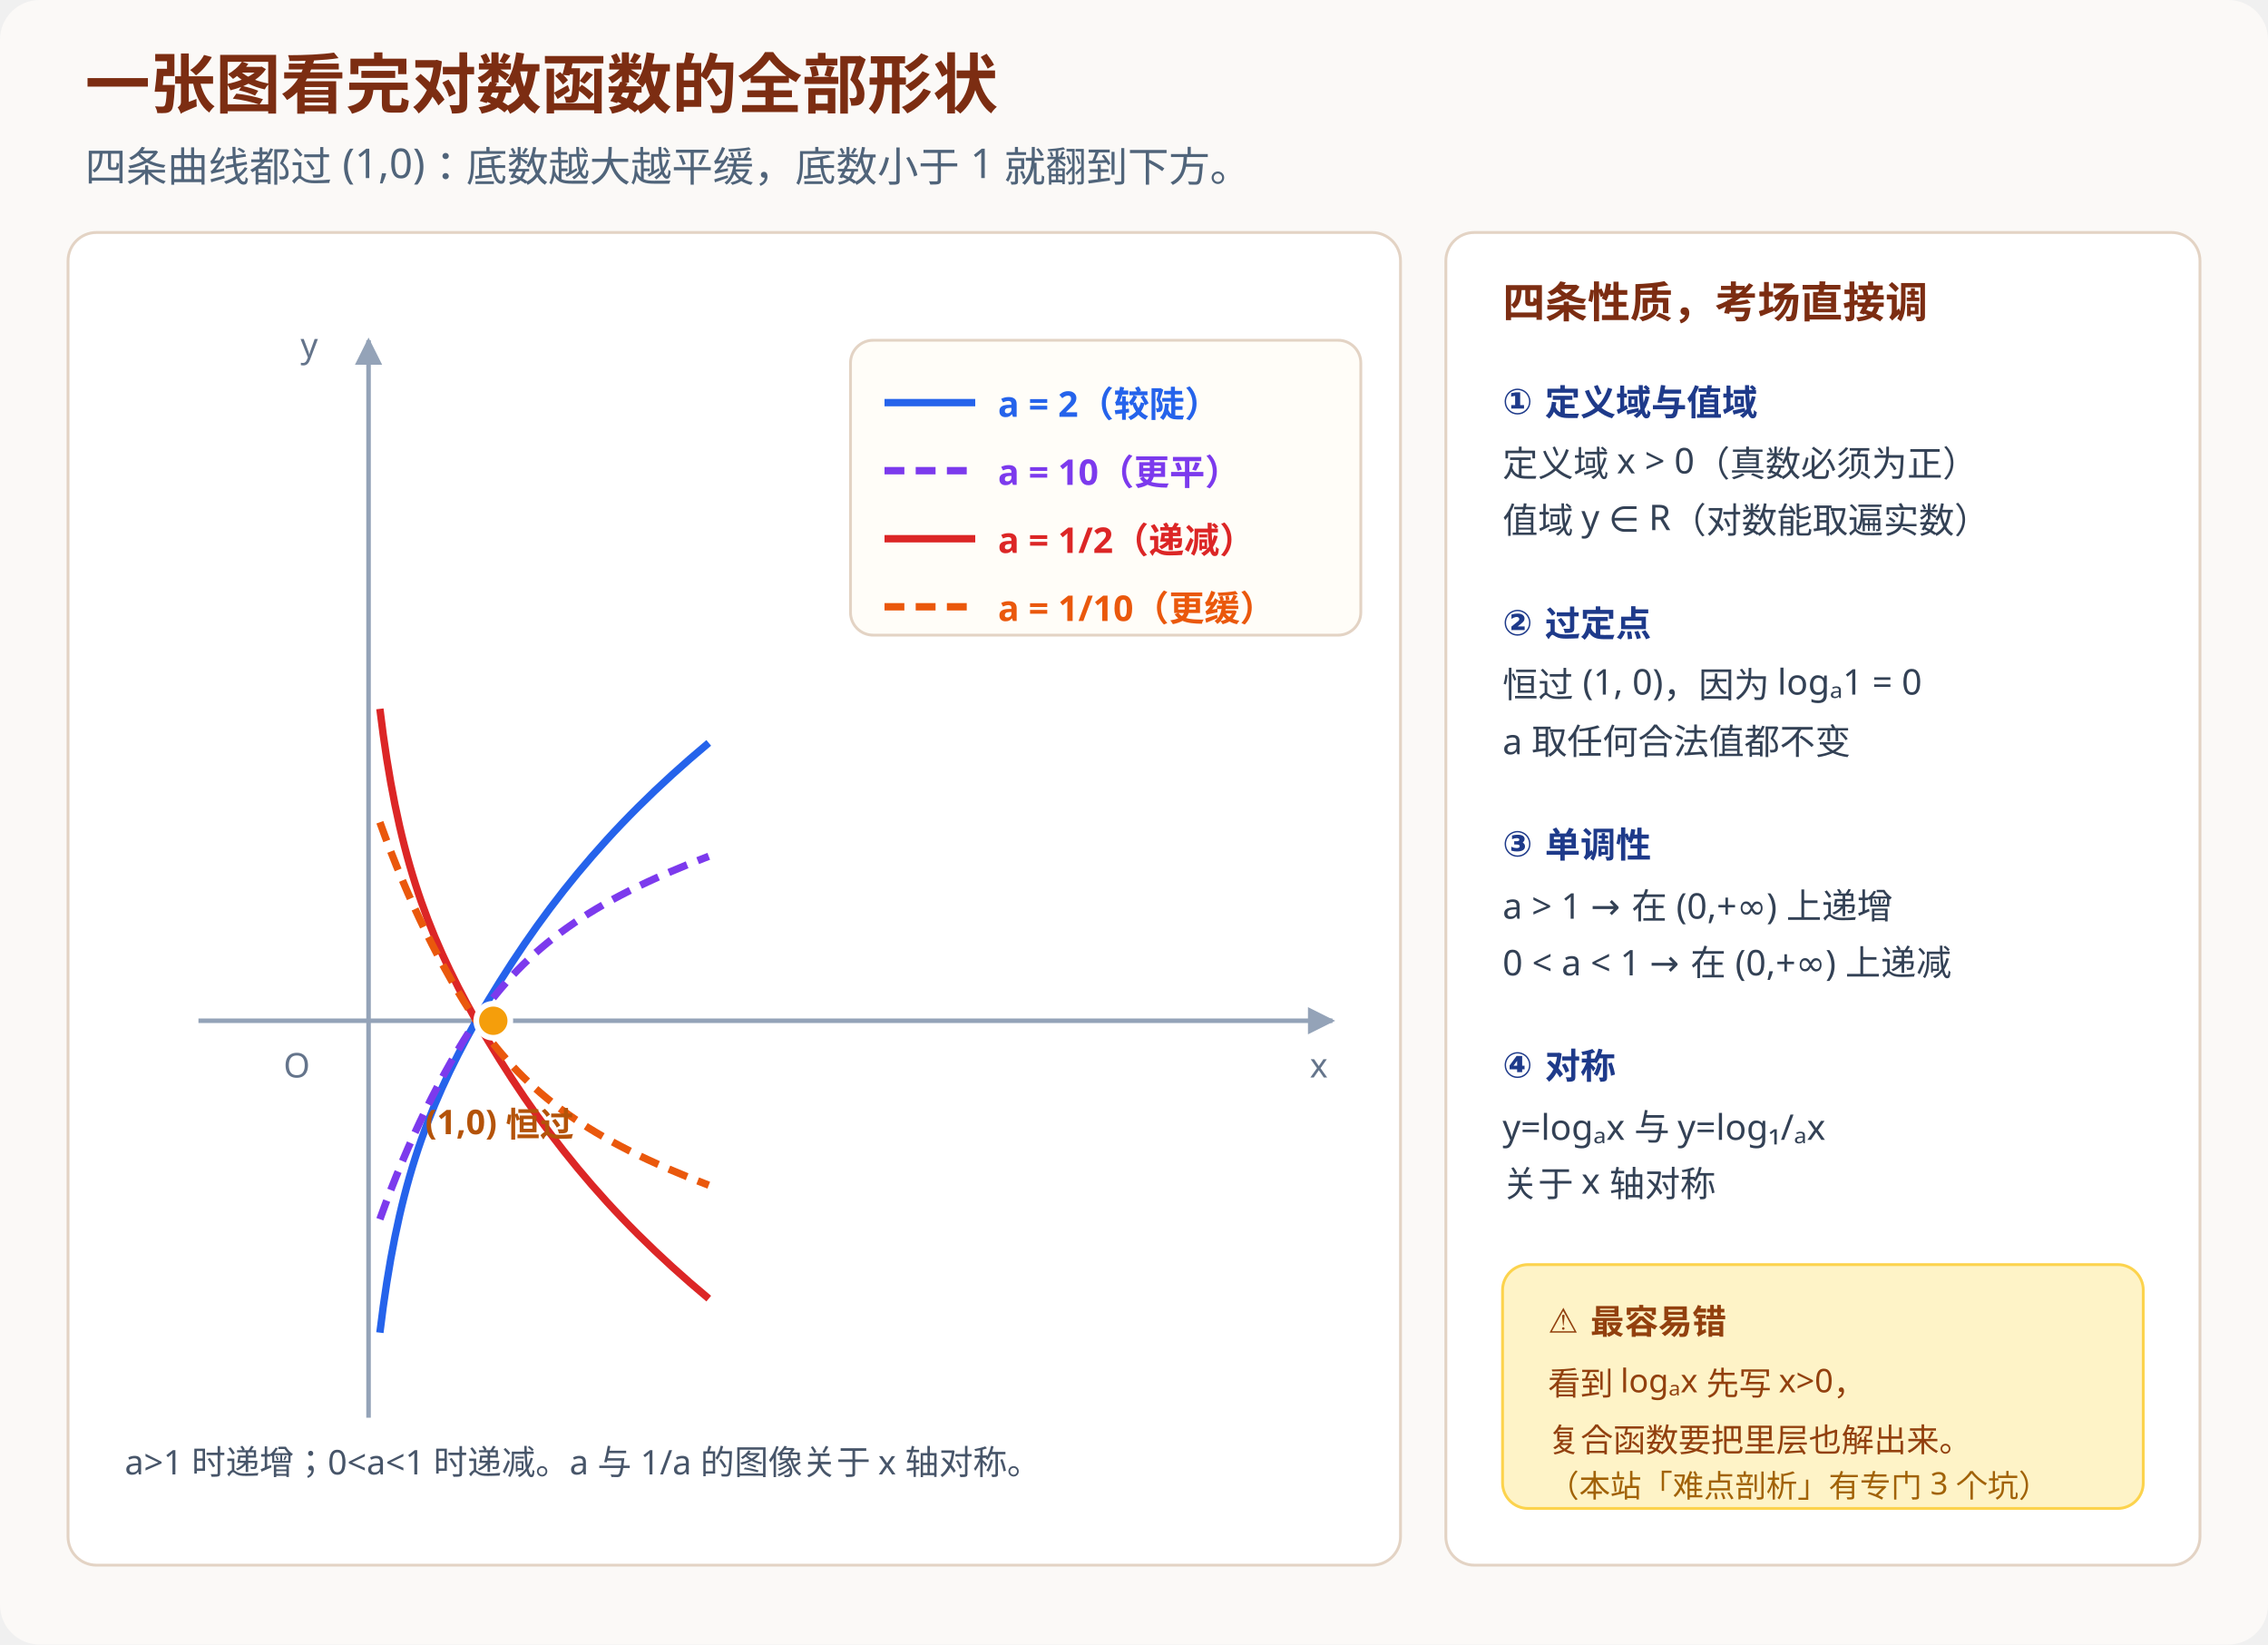
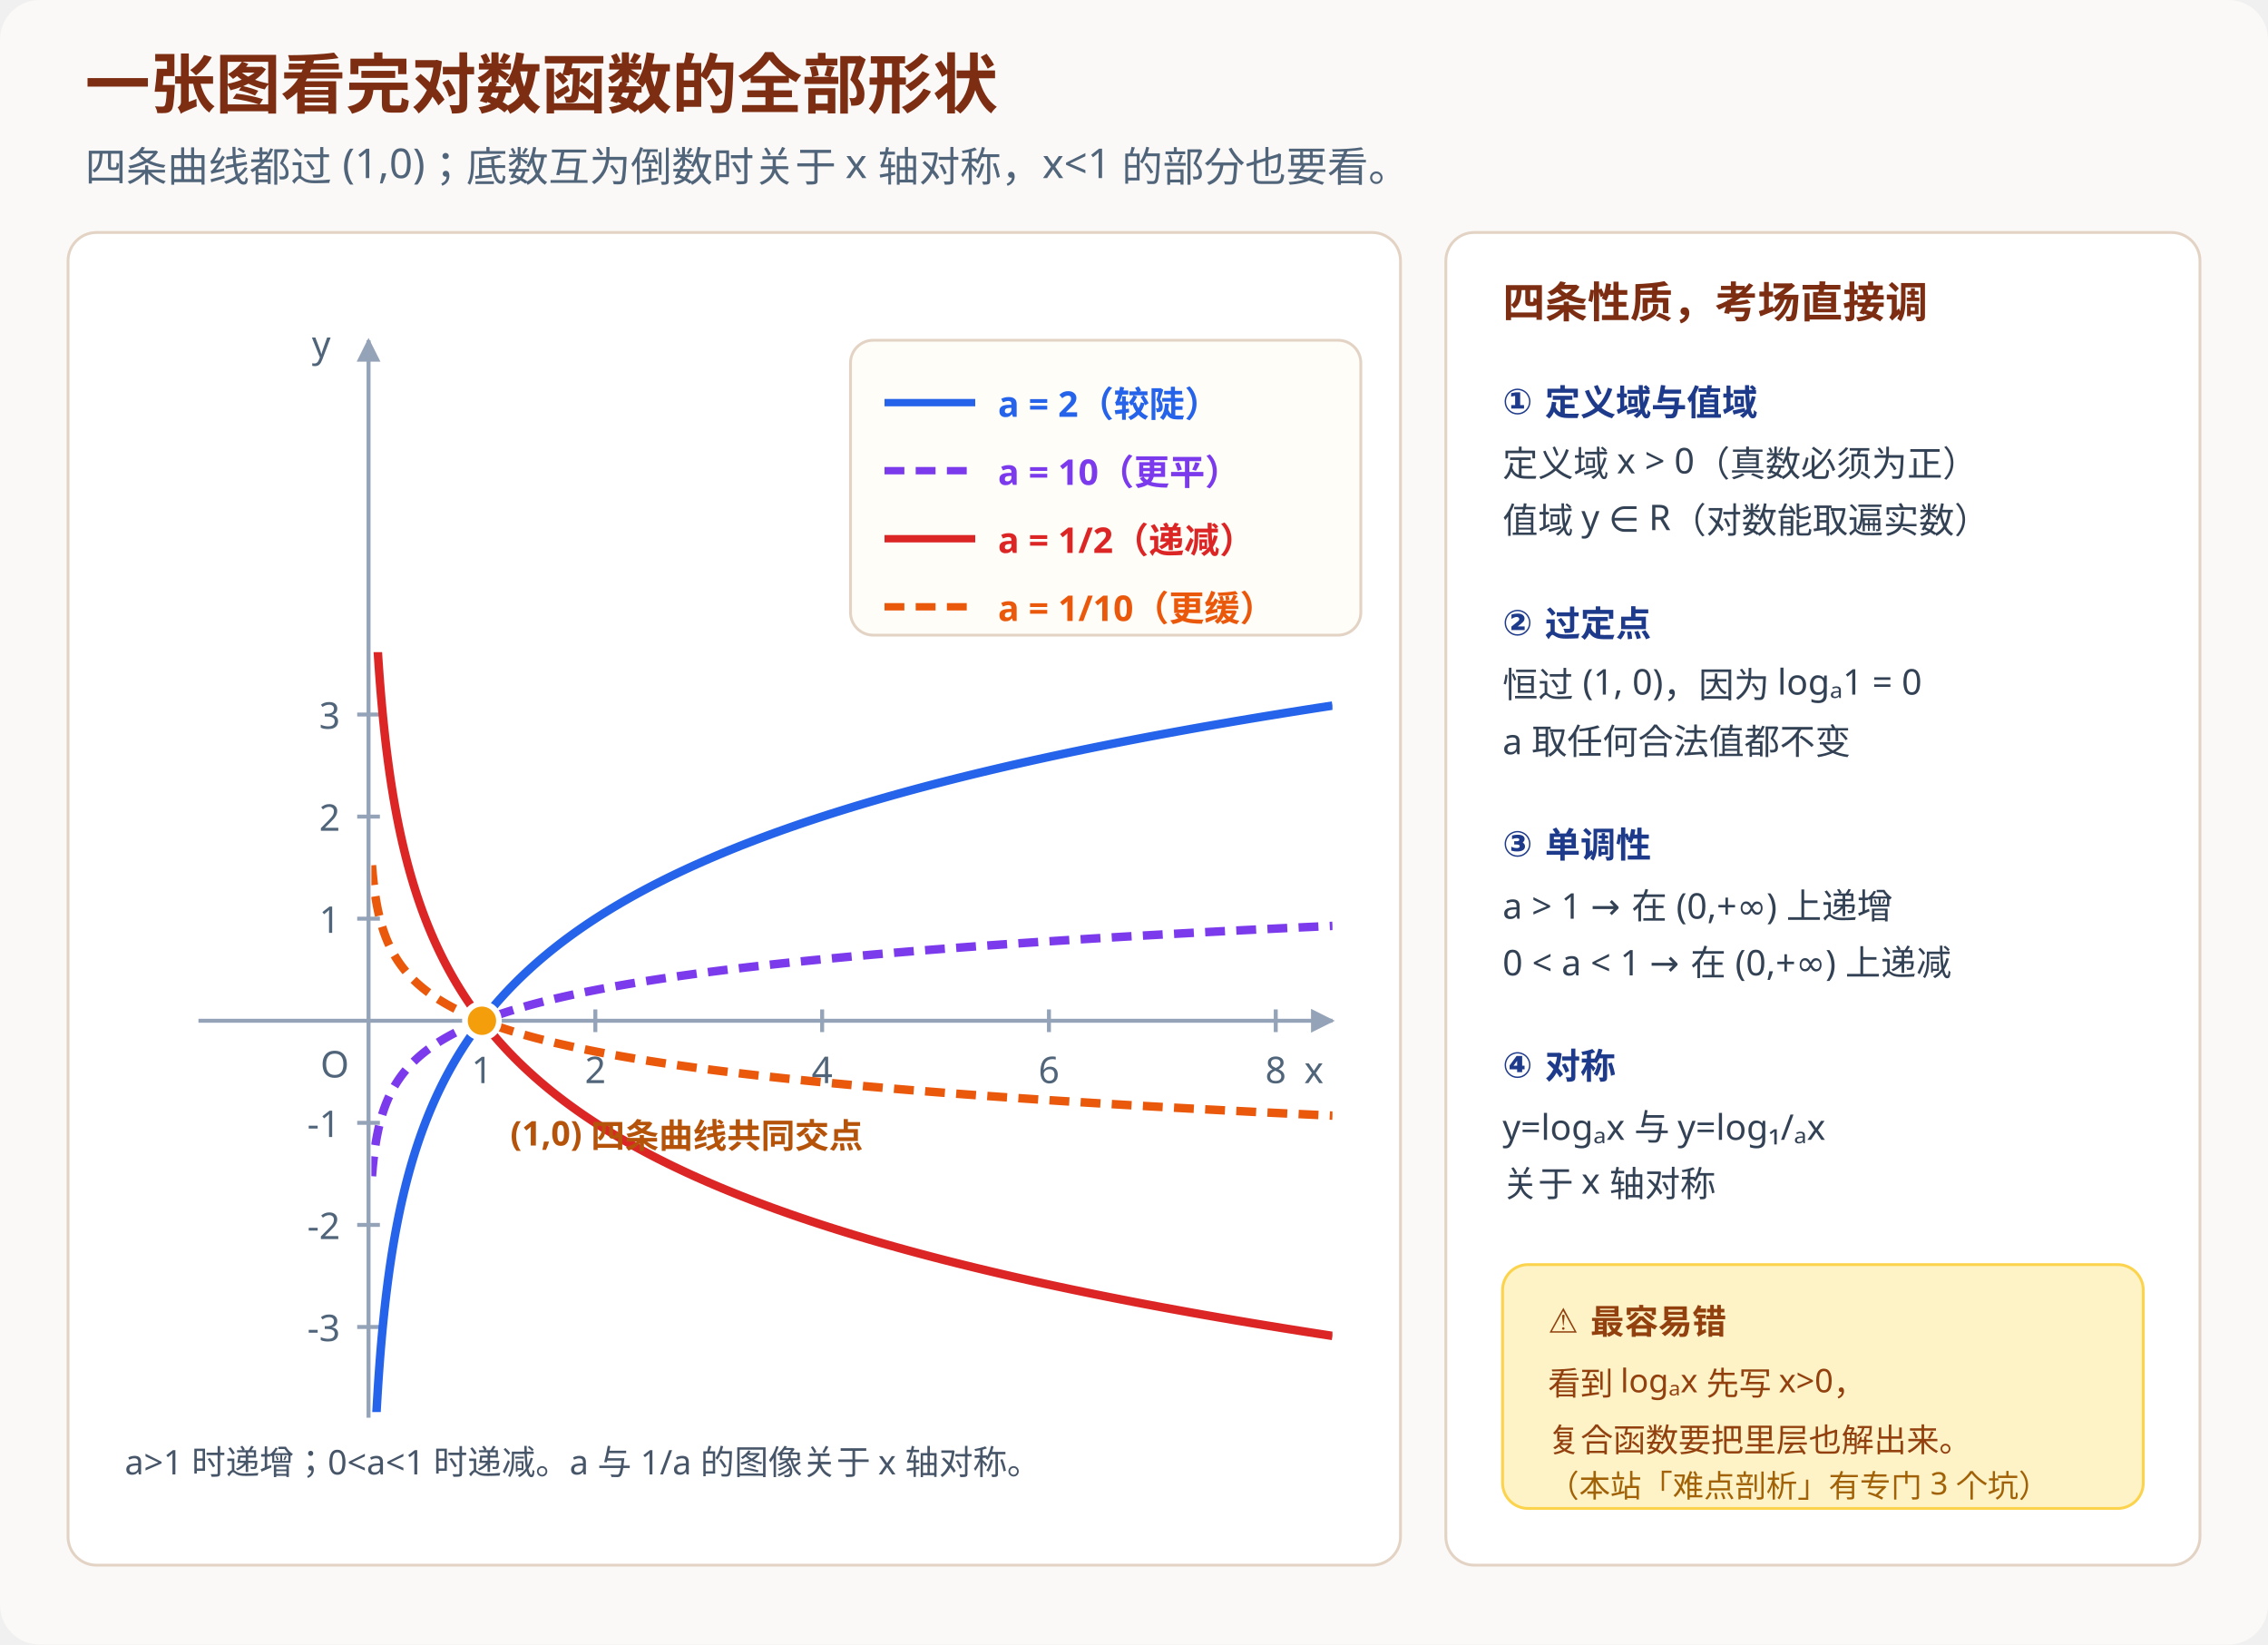
<svg xmlns="http://www.w3.org/2000/svg" viewBox="0 0 800 580" width="100%" role="img" aria-labelledby="lg2Title lg2Desc">
  <defs>
    <marker id="lg2Arrow" viewBox="0 0 10 10" refX="9" refY="5" markerWidth="6" markerHeight="6" orient="auto-start-reverse">
      <path d="M0 0 L10 5 L0 10 Z" fill="context-stroke" />
    </marker>
    <style>
      text { font-family: 'Microsoft YaHei','PingFang SC',sans-serif; }
      .still { display: none; }
      @media (prefers-reduced-motion: reduce) {
        .motion { display: none; }
        .still { display: inline; }
      }
      .sweep { animation: sweep 5s ease-in-out infinite; }
      @keyframes sweep {
        0%, 100% { opacity: 0; transform: translateY(0); }
        35%      { opacity: 0.55; }
        70%      { opacity: 0; transform: translateY(-40px); }
      }
      .pulse { animation: pulse 2.6s ease-in-out infinite; }
      @keyframes pulse {
        0%, 100% { r: 5; opacity: 1; }
        50%      { r: 9; opacity: 0.45; }
      }
    </style>
  </defs>
  <rect width="800" height="580" rx="14" fill="#fbf9f7" />
  <text x="30" y="38" font-size="23" fill="#7c2d12" font-weight="800">一张图看完对数函数的全部形状</text>
-   <text x="30" y="64" font-size="14.5" fill="#50647a">四条曲线都过 (1,0)：底数越大越平缓，底数小于 1 就翻到下方。</text>
+   <text x="30" y="64" font-size="14.5" fill="#50647a">四条曲线都过 (1,0)；底数互为倒数时关于 x 轴对称，x&lt;1 的部分也要看。</text>
  <rect x="24" y="82" width="470" height="470" rx="10" fill="#ffffff" stroke="#e3d3c4" />
-   <line x1="70" y1="360" x2="470" y2="360" stroke="#94a3b8" stroke-width="1.6" marker-end="url(#lg2Arrow)" />
-   <line x1="130" y1="500" x2="130" y2="120" stroke="#94a3b8" stroke-width="1.6" marker-end="url(#lg2Arrow)" />
-   <text x="462" y="380" font-size="12" fill="#64748b">x</text>
-   <text x="106" y="126" font-size="12" fill="#64748b">y</text>
-   <text x="100" y="380" font-size="12" fill="#64748b">O</text>
-   <path d="M134 470 C 140 420, 150 392, 168 360 C 190 322, 214 292, 250 262" fill="none" stroke="#2563eb" stroke-width="2.6" />
-   <path d="M134 430 C 144 402, 156 378, 168 360 C 186 334, 208 318, 250 302" fill="none" stroke="#7c3aed" stroke-width="2.6" stroke-dasharray="7 4" />
-   <path d="M134 250 C 140 300, 150 328, 168 360 C 190 398, 214 428, 250 458" fill="none" stroke="#dc2626" stroke-width="2.6" />
-   <path d="M134 290 C 144 318, 156 342, 168 360 C 186 386, 208 402, 250 418" fill="none" stroke="#ea580c" stroke-width="2.6" stroke-dasharray="7 4" />
-   <circle cx="174.0" cy="360.0" r="6" fill="#f59e0b" stroke="#fff" stroke-width="2" class="pulse" />
-   <text x="150" y="400" font-size="12" fill="#b45309" font-weight="700">(1,0) 恒过</text>
+   <defs>
+     <clipPath id="logFamilyClip">
+       <rect x="131" y="230" width="339" height="268" />
+     </clipPath>
+   </defs>
+   <line x1="70" y1="360" x2="470" y2="360" stroke="#94a3b8" stroke-width="1.4" marker-end="url(#lg2Arrow)" />
+   <line x1="130" y1="500" x2="130" y2="120" stroke="#94a3b8" stroke-width="1.4" marker-end="url(#lg2Arrow)" />
+   <text x="460" y="382" fill="#50647a" font-size="13">x</text>
+   <text x="110" y="126" fill="#50647a" font-size="13">y</text>
+   <text x="113" y="380" fill="#50647a" font-size="13">O</text>
+   <line x1="170" y1="356" x2="170" y2="364" stroke="#94a3b8" stroke-width="1.4" />
+   <text x="170" y="382" fill="#50647a" font-size="13" text-anchor="middle">1</text>
+   <line x1="210" y1="356" x2="210" y2="364" stroke="#94a3b8" stroke-width="1.4" />
+   <text x="210" y="382" fill="#50647a" font-size="13" text-anchor="middle">2</text>
+   <line x1="290" y1="356" x2="290" y2="364" stroke="#94a3b8" stroke-width="1.4" />
+   <text x="290" y="382" fill="#50647a" font-size="13" text-anchor="middle">4</text>
+   <line x1="370" y1="356" x2="370" y2="364" stroke="#94a3b8" stroke-width="1.4" />
+   <text x="370" y="382" fill="#50647a" font-size="13" text-anchor="middle">6</text>
+   <line x1="450" y1="356" x2="450" y2="364" stroke="#94a3b8" stroke-width="1.4" />
+   <text x="450" y="382" fill="#50647a" font-size="13" text-anchor="middle">8</text>
+   <line x1="126" y1="468" x2="134" y2="468" stroke="#94a3b8" stroke-width="1.4" />
+   <text x="120" y="473" fill="#50647a" font-size="13" text-anchor="end">-3</text>
+   <line x1="126" y1="432" x2="134" y2="432" stroke="#94a3b8" stroke-width="1.4" />
+   <text x="120" y="437" fill="#50647a" font-size="13" text-anchor="end">-2</text>
+   <line x1="126" y1="396" x2="134" y2="396" stroke="#94a3b8" stroke-width="1.4" />
+   <text x="120" y="401" fill="#50647a" font-size="13" text-anchor="end">-1</text>
+   <line x1="126" y1="324" x2="134" y2="324" stroke="#94a3b8" stroke-width="1.4" />
+   <text x="120" y="329" fill="#50647a" font-size="13" text-anchor="end">1</text>
+   <line x1="126" y1="288" x2="134" y2="288" stroke="#94a3b8" stroke-width="1.4" />
+   <text x="120" y="293" fill="#50647a" font-size="13" text-anchor="end">2</text>
+   <line x1="126" y1="252" x2="134" y2="252" stroke="#94a3b8" stroke-width="1.4" />
+   <text x="120" y="257" fill="#50647a" font-size="13" text-anchor="end">3</text>
+   <path id="log-base-2" data-function="log:2" data-mapping="130 360 40 36" d="M131.200 542.120 L131.221 541.204 L131.243 540.287 L131.265 539.371 L131.288 538.454 L131.311 537.538 L131.334 536.621 L131.358 535.705 L131.382 534.788 L131.407 533.872 L131.432 532.956 L131.457 532.039 L131.483 531.123 L131.509 530.206 L131.536 529.290 L131.564 528.373 L131.591 527.457 L131.620 526.540 L131.649 525.624 L131.678 524.707 L131.708 523.791 L131.738 522.874 L131.769 521.958 L131.801 521.041 L131.833 520.125 L131.865 519.209 L131.899 518.292 L131.932 517.376 L131.967 516.459 L132.002 515.543 L132.037 514.626 L132.074 513.710 L132.111 512.793 L132.148 511.877 L132.186 510.960 L132.225 510.044 L132.265 509.127 L132.305 508.211 L132.346 507.294 L132.388 506.378 L132.431 505.462 L132.474 504.545 L132.518 503.629 L132.563 502.712 L132.608 501.796 L132.655 500.879 L132.702 499.963 L132.750 499.046 L132.799 498.130 L132.849 497.213 L132.900 496.297 L132.951 495.380 L133.004 494.464 L133.057 493.548 L133.112 492.631 L133.167 491.715 L133.224 490.798 L133.281 489.882 L133.339 488.965 L133.399 488.049 L133.459 487.132 L133.521 486.216 L133.584 485.299 L133.647 484.383 L133.712 483.466 L133.778 482.550 L133.846 481.633 L133.914 480.717 L133.984 479.801 L134.055 478.884 L134.127 477.968 L134.200 477.051 L134.275 476.135 L134.351 475.218 L134.429 474.302 L134.508 473.385 L134.588 472.469 L134.669 471.552 L134.753 470.636 L134.837 469.719 L134.923 468.803 L135.011 467.886 L135.100 466.970 L135.191 466.054 L135.283 465.137 L135.377 464.221 L135.473 463.304 L135.571 462.388 L135.670 461.471 L135.771 460.555 L135.873 459.638 L135.978 458.722 L136.084 457.805 L136.193 456.889 L136.303 455.972 L136.415 455.056 L136.529 454.140 L136.646 453.223 L136.764 452.307 L136.884 451.390 L137.007 450.474 L137.132 449.557 L137.259 448.641 L137.388 447.724 L137.519 446.808 L137.653 445.891 L137.789 444.975 L137.928 444.058 L138.069 443.142 L138.213 442.225 L138.359 441.309 L138.508 440.393 L138.659 439.476 L138.814 438.560 L138.970 437.643 L139.130 436.727 L139.293 435.810 L139.458 434.894 L139.626 433.977 L139.798 433.061 L139.972 432.144 L140.150 431.228 L140.330 430.311 L140.514 429.395 L140.702 428.478 L140.892 427.562 L141.086 426.646 L141.283 425.729 L141.484 424.813 L141.689 423.896 L141.897 422.980 L142.109 422.063 L142.324 421.147 L142.543 420.230 L142.767 419.314 L142.994 418.397 L143.225 417.481 L143.461 416.564 L143.700 415.648 L143.944 414.732 L144.193 413.815 L144.445 412.899 L144.702 411.982 L144.964 411.066 L145.231 410.149 L145.502 409.233 L145.778 408.316 L146.059 407.400 L146.344 406.483 L146.635 405.567 L146.932 404.650 L147.233 403.734 L147.540 402.817 L147.852 401.901 L148.170 400.985 L148.493 400.068 L148.822 399.152 L149.158 398.235 L149.499 397.319 L149.846 396.402 L150.199 395.486 L150.559 394.569 L150.925 393.653 L151.297 392.736 L151.676 391.820 L152.062 390.903 L152.455 389.987 L152.855 389.070 L153.261 388.154 L153.676 387.238 L154.097 386.321 L154.526 385.405 L154.963 384.488 L155.407 383.572 L155.859 382.655 L156.320 381.739 L156.788 380.822 L157.265 379.906 L157.751 378.989 L158.245 378.073 L158.747 377.156 L159.259 376.240 L159.780 375.324 L160.310 374.407 L160.850 373.491 L161.399 372.574 L161.958 371.658 L162.527 370.741 L163.106 369.825 L163.695 368.908 L164.295 367.992 L164.906 367.075 L165.527 366.159 L166.160 365.242 L166.803 364.326 L167.458 363.409 L168.125 362.493 L168.804 361.577 L169.495 360.660 L170.198 359.744 L170.914 358.827 L171.642 357.911 L172.383 356.994 L173.138 356.078 L173.906 355.161 L174.687 354.245 L175.483 353.328 L176.293 352.412 L177.117 351.495 L177.955 350.579 L178.809 349.662 L179.678 348.746 L180.562 347.830 L181.463 346.913 L182.379 345.997 L183.311 345.080 L184.260 344.164 L185.226 343.247 L186.209 342.331 L187.210 341.414 L188.229 340.498 L189.265 339.581 L190.320 338.665 L191.394 337.748 L192.487 336.832 L193.599 335.916 L194.732 334.999 L195.884 334.083 L197.057 333.166 L198.251 332.250 L199.466 331.333 L200.702 330.417 L201.961 329.500 L203.242 328.584 L204.546 327.667 L205.873 326.751 L207.224 325.834 L208.598 324.918 L209.998 324.001 L211.422 323.085 L212.871 322.169 L214.347 321.252 L215.848 320.336 L217.377 319.419 L218.932 318.503 L220.515 317.586 L222.127 316.670 L223.767 315.753 L225.436 314.837 L227.135 313.920 L228.864 313.004 L230.624 312.087 L232.415 311.171 L234.239 310.255 L236.094 309.338 L237.983 308.422 L239.905 307.505 L241.862 306.589 L243.853 305.672 L245.880 304.756 L247.943 303.839 L250.043 302.923 L252.180 302.006 L254.355 301.090 L256.569 300.173 L258.822 299.257 L261.115 298.340 L263.450 297.424 L265.825 296.508 L268.243 295.591 L270.704 294.675 L273.209 293.758 L275.759 292.842 L278.353 291.925 L280.994 291.009 L283.683 290.092 L286.418 289.176 L289.203 288.259 L292.037 287.343 L294.922 286.426 L297.858 285.510 L300.846 284.593 L303.888 283.677 L306.983 282.761 L310.134 281.844 L313.341 280.928 L316.605 280.011 L319.927 279.095 L323.308 278.178 L326.749 277.262 L330.252 276.345 L333.817 275.429 L337.445 274.512 L341.138 273.596 L344.897 272.679 L348.722 271.763 L352.616 270.847 L356.579 269.930 L360.613 269.014 L364.718 268.097 L368.897 267.181 L373.150 266.264 L377.478 265.348 L381.884 264.431 L386.368 263.515 L390.932 262.598 L395.577 261.682 L400.305 260.765 L405.117 259.849 L410.015 258.932 L415.000 258.016 L420.073 257.100 L425.237 256.183 L430.493 255.267 L435.843 254.350 L441.288 253.434 L446.829 252.517 L452.469 251.601 L458.210 250.684 L464.053 249.768 L470.000 248.851" fill="none" stroke="#2563eb" stroke-width="3" clip-path="url(#logFamilyClip)" />
+   <path id="log-base-10" data-function="log:10" data-mapping="130 360 40 36" d="M131.200 414.824 L131.221 414.548 L131.243 414.272 L131.265 413.996 L131.288 413.720 L131.311 413.444 L131.334 413.168 L131.358 412.892 L131.382 412.617 L131.407 412.341 L131.432 412.065 L131.457 411.789 L131.483 411.513 L131.509 411.237 L131.536 410.961 L131.564 410.685 L131.591 410.409 L131.620 410.134 L131.649 409.858 L131.678 409.582 L131.708 409.306 L131.738 409.030 L131.769 408.754 L131.801 408.478 L131.833 408.202 L131.865 407.927 L131.899 407.651 L131.932 407.375 L131.967 407.099 L132.002 406.823 L132.037 406.547 L132.074 406.271 L132.111 405.995 L132.148 405.719 L132.186 405.444 L132.225 405.168 L132.265 404.892 L132.305 404.616 L132.346 404.340 L132.388 404.064 L132.431 403.788 L132.474 403.512 L132.518 403.237 L132.563 402.961 L132.608 402.685 L132.655 402.409 L132.702 402.133 L132.750 401.857 L132.799 401.581 L132.849 401.305 L132.900 401.029 L132.951 400.754 L133.004 400.478 L133.057 400.202 L133.112 399.926 L133.167 399.650 L133.224 399.374 L133.281 399.098 L133.339 398.822 L133.399 398.547 L133.459 398.271 L133.521 397.995 L133.584 397.719 L133.647 397.443 L133.712 397.167 L133.778 396.891 L133.846 396.615 L133.914 396.339 L133.984 396.064 L134.055 395.788 L134.127 395.512 L134.200 395.236 L134.275 394.960 L134.351 394.684 L134.429 394.408 L134.508 394.132 L134.588 393.856 L134.669 393.581 L134.753 393.305 L134.837 393.029 L134.923 392.753 L135.011 392.477 L135.100 392.201 L135.191 391.925 L135.283 391.649 L135.377 391.374 L135.473 391.098 L135.571 390.822 L135.670 390.546 L135.771 390.270 L135.873 389.994 L135.978 389.718 L136.084 389.442 L136.193 389.166 L136.303 388.891 L136.415 388.615 L136.529 388.339 L136.646 388.063 L136.764 387.787 L136.884 387.511 L137.007 387.235 L137.132 386.959 L137.259 386.684 L137.388 386.408 L137.519 386.132 L137.653 385.856 L137.789 385.580 L137.928 385.304 L138.069 385.028 L138.213 384.752 L138.359 384.476 L138.508 384.201 L138.659 383.925 L138.814 383.649 L138.970 383.373 L139.130 383.097 L139.293 382.821 L139.458 382.545 L139.626 382.269 L139.798 381.993 L139.972 381.718 L140.150 381.442 L140.330 381.166 L140.514 380.890 L140.702 380.614 L140.892 380.338 L141.086 380.062 L141.283 379.786 L141.484 379.511 L141.689 379.235 L141.897 378.959 L142.109 378.683 L142.324 378.407 L142.543 378.131 L142.767 377.855 L142.994 377.579 L143.225 377.303 L143.461 377.028 L143.700 376.752 L143.944 376.476 L144.193 376.200 L144.445 375.924 L144.702 375.648 L144.964 375.372 L145.231 375.096 L145.502 374.821 L145.778 374.545 L146.059 374.269 L146.344 373.993 L146.635 373.717 L146.932 373.441 L147.233 373.165 L147.540 372.889 L147.852 372.613 L148.170 372.338 L148.493 372.062 L148.822 371.786 L149.158 371.510 L149.499 371.234 L149.846 370.958 L150.199 370.682 L150.559 370.406 L150.925 370.131 L151.297 369.855 L151.676 369.579 L152.062 369.303 L152.455 369.027 L152.855 368.751 L153.261 368.475 L153.676 368.199 L154.097 367.923 L154.526 367.648 L154.963 367.372 L155.407 367.096 L155.859 366.820 L156.320 366.544 L156.788 366.268 L157.265 365.992 L157.751 365.716 L158.245 365.440 L158.747 365.165 L159.259 364.889 L159.780 364.613 L160.310 364.337 L160.850 364.061 L161.399 363.785 L161.958 363.509 L162.527 363.233 L163.106 362.958 L163.695 362.682 L164.295 362.406 L164.906 362.130 L165.527 361.854 L166.160 361.578 L166.803 361.302 L167.458 361.026 L168.125 360.750 L168.804 360.475 L169.495 360.199 L170.198 359.923 L170.914 359.647 L171.642 359.371 L172.383 359.095 L173.138 358.819 L173.906 358.543 L174.687 358.268 L175.483 357.992 L176.293 357.716 L177.117 357.440 L177.955 357.164 L178.809 356.888 L179.678 356.612 L180.562 356.336 L181.463 356.060 L182.379 355.785 L183.311 355.509 L184.260 355.233 L185.226 354.957 L186.209 354.681 L187.210 354.405 L188.229 354.129 L189.265 353.853 L190.320 353.578 L191.394 353.302 L192.487 353.026 L193.599 352.750 L194.732 352.474 L195.884 352.198 L197.057 351.922 L198.251 351.646 L199.466 351.370 L200.702 351.095 L201.961 350.819 L203.242 350.543 L204.546 350.267 L205.873 349.991 L207.224 349.715 L208.598 349.439 L209.998 349.163 L211.422 348.887 L212.871 348.612 L214.347 348.336 L215.848 348.060 L217.377 347.784 L218.932 347.508 L220.515 347.232 L222.127 346.956 L223.767 346.680 L225.436 346.405 L227.135 346.129 L228.864 345.853 L230.624 345.577 L232.415 345.301 L234.239 345.025 L236.094 344.749 L237.983 344.473 L239.905 344.197 L241.862 343.922 L243.853 343.646 L245.880 343.370 L247.943 343.094 L250.043 342.818 L252.180 342.542 L254.355 342.266 L256.569 341.990 L258.822 341.715 L261.115 341.439 L263.450 341.163 L265.825 340.887 L268.243 340.611 L270.704 340.335 L273.209 340.059 L275.759 339.783 L278.353 339.507 L280.994 339.232 L283.683 338.956 L286.418 338.680 L289.203 338.404 L292.037 338.128 L294.922 337.852 L297.858 337.576 L300.846 337.300 L303.888 337.024 L306.983 336.749 L310.134 336.473 L313.341 336.197 L316.605 335.921 L319.927 335.645 L323.308 335.369 L326.749 335.093 L330.252 334.817 L333.817 334.542 L337.445 334.266 L341.138 333.990 L344.897 333.714 L348.722 333.438 L352.616 333.162 L356.579 332.886 L360.613 332.610 L364.718 332.334 L368.897 332.059 L373.150 331.783 L377.478 331.507 L381.884 331.231 L386.368 330.955 L390.932 330.679 L395.577 330.403 L400.305 330.127 L405.117 329.852 L410.015 329.576 L415.000 329.300 L420.073 329.024 L425.237 328.748 L430.493 328.472 L435.843 328.196 L441.288 327.920 L446.829 327.644 L452.469 327.369 L458.210 327.093 L464.053 326.817 L470.000 326.541" fill="none" stroke="#7c3aed" stroke-width="3" clip-path="url(#logFamilyClip)" stroke-dasharray="7 4" />
+   <path id="log-base-half" data-function="log:0.5" data-mapping="130 360 40 36" d="M131.200 177.880 L131.221 178.796 L131.243 179.713 L131.265 180.629 L131.288 181.546 L131.311 182.462 L131.334 183.379 L131.358 184.295 L131.382 185.212 L131.407 186.128 L131.432 187.044 L131.457 187.961 L131.483 188.877 L131.509 189.794 L131.536 190.710 L131.564 191.627 L131.591 192.543 L131.620 193.460 L131.649 194.376 L131.678 195.293 L131.708 196.209 L131.738 197.126 L131.769 198.042 L131.801 198.959 L131.833 199.875 L131.865 200.791 L131.899 201.708 L131.932 202.624 L131.967 203.541 L132.002 204.457 L132.037 205.374 L132.074 206.290 L132.111 207.207 L132.148 208.123 L132.186 209.040 L132.225 209.956 L132.265 210.873 L132.305 211.789 L132.346 212.706 L132.388 213.622 L132.431 214.538 L132.474 215.455 L132.518 216.371 L132.563 217.288 L132.608 218.204 L132.655 219.121 L132.702 220.037 L132.750 220.954 L132.799 221.870 L132.849 222.787 L132.900 223.703 L132.951 224.620 L133.004 225.536 L133.057 226.452 L133.112 227.369 L133.167 228.285 L133.224 229.202 L133.281 230.118 L133.339 231.035 L133.399 231.951 L133.459 232.868 L133.521 233.784 L133.584 234.701 L133.647 235.617 L133.712 236.534 L133.778 237.450 L133.846 238.367 L133.914 239.283 L133.984 240.199 L134.055 241.116 L134.127 242.032 L134.200 242.949 L134.275 243.865 L134.351 244.782 L134.429 245.698 L134.508 246.615 L134.588 247.531 L134.669 248.448 L134.753 249.364 L134.837 250.281 L134.923 251.197 L135.011 252.114 L135.100 253.030 L135.191 253.946 L135.283 254.863 L135.377 255.779 L135.473 256.696 L135.571 257.612 L135.670 258.529 L135.771 259.445 L135.873 260.362 L135.978 261.278 L136.084 262.195 L136.193 263.111 L136.303 264.028 L136.415 264.944 L136.529 265.860 L136.646 266.777 L136.764 267.693 L136.884 268.610 L137.007 269.526 L137.132 270.443 L137.259 271.359 L137.388 272.276 L137.519 273.192 L137.653 274.109 L137.789 275.025 L137.928 275.942 L138.069 276.858 L138.213 277.775 L138.359 278.691 L138.508 279.607 L138.659 280.524 L138.814 281.440 L138.970 282.357 L139.130 283.273 L139.293 284.190 L139.458 285.106 L139.626 286.023 L139.798 286.939 L139.972 287.856 L140.150 288.772 L140.330 289.689 L140.514 290.605 L140.702 291.522 L140.892 292.438 L141.086 293.354 L141.283 294.271 L141.484 295.187 L141.689 296.104 L141.897 297.020 L142.109 297.937 L142.324 298.853 L142.543 299.770 L142.767 300.686 L142.994 301.603 L143.225 302.519 L143.461 303.436 L143.700 304.352 L143.944 305.268 L144.193 306.185 L144.445 307.101 L144.702 308.018 L144.964 308.934 L145.231 309.851 L145.502 310.767 L145.778 311.684 L146.059 312.600 L146.344 313.517 L146.635 314.433 L146.932 315.350 L147.233 316.266 L147.540 317.183 L147.852 318.099 L148.170 319.015 L148.493 319.932 L148.822 320.848 L149.158 321.765 L149.499 322.681 L149.846 323.598 L150.199 324.514 L150.559 325.431 L150.925 326.347 L151.297 327.264 L151.676 328.180 L152.062 329.097 L152.455 330.013 L152.855 330.930 L153.261 331.846 L153.676 332.762 L154.097 333.679 L154.526 334.595 L154.963 335.512 L155.407 336.428 L155.859 337.345 L156.320 338.261 L156.788 339.178 L157.265 340.094 L157.751 341.011 L158.245 341.927 L158.747 342.844 L159.259 343.760 L159.780 344.676 L160.310 345.593 L160.850 346.509 L161.399 347.426 L161.958 348.342 L162.527 349.259 L163.106 350.175 L163.695 351.092 L164.295 352.008 L164.906 352.925 L165.527 353.841 L166.160 354.758 L166.803 355.674 L167.458 356.591 L168.125 357.507 L168.804 358.423 L169.495 359.340 L170.198 360.256 L170.914 361.173 L171.642 362.089 L172.383 363.006 L173.138 363.922 L173.906 364.839 L174.687 365.755 L175.483 366.672 L176.293 367.588 L177.117 368.505 L177.955 369.421 L178.809 370.338 L179.678 371.254 L180.562 372.170 L181.463 373.087 L182.379 374.003 L183.311 374.920 L184.260 375.836 L185.226 376.753 L186.209 377.669 L187.210 378.586 L188.229 379.502 L189.265 380.419 L190.320 381.335 L191.394 382.252 L192.487 383.168 L193.599 384.084 L194.732 385.001 L195.884 385.917 L197.057 386.834 L198.251 387.750 L199.466 388.667 L200.702 389.583 L201.961 390.500 L203.242 391.416 L204.546 392.333 L205.873 393.249 L207.224 394.166 L208.598 395.082 L209.998 395.999 L211.422 396.915 L212.871 397.831 L214.347 398.748 L215.848 399.664 L217.377 400.581 L218.932 401.497 L220.515 402.414 L222.127 403.330 L223.767 404.247 L225.436 405.163 L227.135 406.080 L228.864 406.996 L230.624 407.913 L232.415 408.829 L234.239 409.745 L236.094 410.662 L237.983 411.578 L239.905 412.495 L241.862 413.411 L243.853 414.328 L245.880 415.244 L247.943 416.161 L250.043 417.077 L252.180 417.994 L254.355 418.910 L256.569 419.827 L258.822 420.743 L261.115 421.660 L263.450 422.576 L265.825 423.492 L268.243 424.409 L270.704 425.325 L273.209 426.242 L275.759 427.158 L278.353 428.075 L280.994 428.991 L283.683 429.908 L286.418 430.824 L289.203 431.741 L292.037 432.657 L294.922 433.574 L297.858 434.490 L300.846 435.407 L303.888 436.323 L306.983 437.239 L310.134 438.156 L313.341 439.072 L316.605 439.989 L319.927 440.905 L323.308 441.822 L326.749 442.738 L330.252 443.655 L333.817 444.571 L337.445 445.488 L341.138 446.404 L344.897 447.321 L348.722 448.237 L352.616 449.153 L356.579 450.070 L360.613 450.986 L364.718 451.903 L368.897 452.819 L373.150 453.736 L377.478 454.652 L381.884 455.569 L386.368 456.485 L390.932 457.402 L395.577 458.318 L400.305 459.235 L405.117 460.151 L410.015 461.068 L415.000 461.984 L420.073 462.900 L425.237 463.817 L430.493 464.733 L435.843 465.650 L441.288 466.566 L446.829 467.483 L452.469 468.399 L458.210 469.316 L464.053 470.232 L470.000 471.149" fill="none" stroke="#dc2626" stroke-width="3" clip-path="url(#logFamilyClip)" />
+   <path id="log-base-tenth" data-function="log:0.1" data-mapping="130 360 40 36" d="M131.200 305.176 L131.221 305.452 L131.243 305.728 L131.265 306.004 L131.288 306.280 L131.311 306.556 L131.334 306.832 L131.358 307.108 L131.382 307.383 L131.407 307.659 L131.432 307.935 L131.457 308.211 L131.483 308.487 L131.509 308.763 L131.536 309.039 L131.564 309.315 L131.591 309.591 L131.620 309.866 L131.649 310.142 L131.678 310.418 L131.708 310.694 L131.738 310.970 L131.769 311.246 L131.801 311.522 L131.833 311.798 L131.865 312.073 L131.899 312.349 L131.932 312.625 L131.967 312.901 L132.002 313.177 L132.037 313.453 L132.074 313.729 L132.111 314.005 L132.148 314.281 L132.186 314.556 L132.225 314.832 L132.265 315.108 L132.305 315.384 L132.346 315.660 L132.388 315.936 L132.431 316.212 L132.474 316.488 L132.518 316.763 L132.563 317.039 L132.608 317.315 L132.655 317.591 L132.702 317.867 L132.750 318.143 L132.799 318.419 L132.849 318.695 L132.900 318.971 L132.951 319.246 L133.004 319.522 L133.057 319.798 L133.112 320.074 L133.167 320.350 L133.224 320.626 L133.281 320.902 L133.339 321.178 L133.399 321.453 L133.459 321.729 L133.521 322.005 L133.584 322.281 L133.647 322.557 L133.712 322.833 L133.778 323.109 L133.846 323.385 L133.914 323.661 L133.984 323.936 L134.055 324.212 L134.127 324.488 L134.200 324.764 L134.275 325.040 L134.351 325.316 L134.429 325.592 L134.508 325.868 L134.588 326.144 L134.669 326.419 L134.753 326.695 L134.837 326.971 L134.923 327.247 L135.011 327.523 L135.100 327.799 L135.191 328.075 L135.283 328.351 L135.377 328.626 L135.473 328.902 L135.571 329.178 L135.670 329.454 L135.771 329.730 L135.873 330.006 L135.978 330.282 L136.084 330.558 L136.193 330.834 L136.303 331.109 L136.415 331.385 L136.529 331.661 L136.646 331.937 L136.764 332.213 L136.884 332.489 L137.007 332.765 L137.132 333.041 L137.259 333.316 L137.388 333.592 L137.519 333.868 L137.653 334.144 L137.789 334.420 L137.928 334.696 L138.069 334.972 L138.213 335.248 L138.359 335.524 L138.508 335.799 L138.659 336.075 L138.814 336.351 L138.970 336.627 L139.130 336.903 L139.293 337.179 L139.458 337.455 L139.626 337.731 L139.798 338.007 L139.972 338.282 L140.150 338.558 L140.330 338.834 L140.514 339.110 L140.702 339.386 L140.892 339.662 L141.086 339.938 L141.283 340.214 L141.484 340.489 L141.689 340.765 L141.897 341.041 L142.109 341.317 L142.324 341.593 L142.543 341.869 L142.767 342.145 L142.994 342.421 L143.225 342.697 L143.461 342.972 L143.700 343.248 L143.944 343.524 L144.193 343.800 L144.445 344.076 L144.702 344.352 L144.964 344.628 L145.231 344.904 L145.502 345.179 L145.778 345.455 L146.059 345.731 L146.344 346.007 L146.635 346.283 L146.932 346.559 L147.233 346.835 L147.540 347.111 L147.852 347.387 L148.170 347.662 L148.493 347.938 L148.822 348.214 L149.158 348.490 L149.499 348.766 L149.846 349.042 L150.199 349.318 L150.559 349.594 L150.925 349.869 L151.297 350.145 L151.676 350.421 L152.062 350.697 L152.455 350.973 L152.855 351.249 L153.261 351.525 L153.676 351.801 L154.097 352.077 L154.526 352.352 L154.963 352.628 L155.407 352.904 L155.859 353.180 L156.320 353.456 L156.788 353.732 L157.265 354.008 L157.751 354.284 L158.245 354.560 L158.747 354.835 L159.259 355.111 L159.780 355.387 L160.310 355.663 L160.850 355.939 L161.399 356.215 L161.958 356.491 L162.527 356.767 L163.106 357.042 L163.695 357.318 L164.295 357.594 L164.906 357.870 L165.527 358.146 L166.160 358.422 L166.803 358.698 L167.458 358.974 L168.125 359.250 L168.804 359.525 L169.495 359.801 L170.198 360.077 L170.914 360.353 L171.642 360.629 L172.383 360.905 L173.138 361.181 L173.906 361.457 L174.687 361.732 L175.483 362.008 L176.293 362.284 L177.117 362.560 L177.955 362.836 L178.809 363.112 L179.678 363.388 L180.562 363.664 L181.463 363.940 L182.379 364.215 L183.311 364.491 L184.260 364.767 L185.226 365.043 L186.209 365.319 L187.210 365.595 L188.229 365.871 L189.265 366.147 L190.320 366.422 L191.394 366.698 L192.487 366.974 L193.599 367.250 L194.732 367.526 L195.884 367.802 L197.057 368.078 L198.251 368.354 L199.466 368.630 L200.702 368.905 L201.961 369.181 L203.242 369.457 L204.546 369.733 L205.873 370.009 L207.224 370.285 L208.598 370.561 L209.998 370.837 L211.422 371.113 L212.871 371.388 L214.347 371.664 L215.848 371.940 L217.377 372.216 L218.932 372.492 L220.515 372.768 L222.127 373.044 L223.767 373.320 L225.436 373.595 L227.135 373.871 L228.864 374.147 L230.624 374.423 L232.415 374.699 L234.239 374.975 L236.094 375.251 L237.983 375.527 L239.905 375.803 L241.862 376.078 L243.853 376.354 L245.880 376.630 L247.943 376.906 L250.043 377.182 L252.180 377.458 L254.355 377.734 L256.569 378.010 L258.822 378.285 L261.115 378.561 L263.450 378.837 L265.825 379.113 L268.243 379.389 L270.704 379.665 L273.209 379.941 L275.759 380.217 L278.353 380.493 L280.994 380.768 L283.683 381.044 L286.418 381.320 L289.203 381.596 L292.037 381.872 L294.922 382.148 L297.858 382.424 L300.846 382.700 L303.888 382.976 L306.983 383.251 L310.134 383.527 L313.341 383.803 L316.605 384.079 L319.927 384.355 L323.308 384.631 L326.749 384.907 L330.252 385.183 L333.817 385.458 L337.445 385.734 L341.138 386.010 L344.897 386.286 L348.722 386.562 L352.616 386.838 L356.579 387.114 L360.613 387.390 L364.718 387.666 L368.897 387.941 L373.150 388.217 L377.478 388.493 L381.884 388.769 L386.368 389.045 L390.932 389.321 L395.577 389.597 L400.305 389.873 L405.117 390.148 L410.015 390.424 L415.000 390.700 L420.073 390.976 L425.237 391.252 L430.493 391.528 L435.843 391.804 L441.288 392.080 L446.829 392.356 L452.469 392.631 L458.210 392.907 L464.053 393.183 L470.000 393.459" fill="none" stroke="#ea580c" stroke-width="3" clip-path="url(#logFamilyClip)" stroke-dasharray="7 4" />
+   <circle id="log-common-point" cx="170" cy="360" r="6" fill="#f59e0b" stroke="#fff" stroke-width="2" class="pulse" />
+   <text x="180" y="404" fill="#b45309" font-size="12" font-weight="700">(1,0) 四条曲线共同交点</text>
  <g font-size="12.5">
    <rect x="300" y="120" width="180" height="104" rx="8" fill="#fffdf8" stroke="#e3d3c4" />
    <line x1="312" y1="142" x2="344" y2="142" stroke="#2563eb" stroke-width="2.6" />
    <text x="352" y="147" fill="#2563eb" font-weight="700">a = 2（较陡）</text>
    <line x1="312" y1="166" x2="344" y2="166" stroke="#7c3aed" stroke-width="2.6" stroke-dasharray="7 4" />
    <text x="352" y="171" fill="#7c3aed" font-weight="700">a = 10（更平）</text>
    <line x1="312" y1="190" x2="344" y2="190" stroke="#dc2626" stroke-width="2.6" />
    <text x="352" y="195" fill="#dc2626" font-weight="700">a = 1/2（递减）</text>
    <line x1="312" y1="214" x2="344" y2="214" stroke="#ea580c" stroke-width="2.6" stroke-dasharray="7 4" />
    <text x="352" y="219" fill="#ea580c" font-weight="700">a = 1/10（更缓）</text>
  </g>
  <text x="44" y="520" font-size="12" fill="#475569">a&gt;1 时递增；0&lt;a&lt;1 时递减。a 与 1/a 的图像关于 x 轴对称。</text>
  <rect x="510" y="82" width="266" height="470" rx="10" fill="#ffffff" stroke="#e3d3c4" />
  <text x="530" y="112" font-size="15" fill="#7c2d12" font-weight="700">四条性质，考场直接调</text>
  <g font-size="12.5" fill="#334155">
    <text x="530" y="146" font-weight="700" fill="#1e3a8a">① 定义域与值域</text>
    <text x="530" y="168">定义域 x &gt; 0（真数必须为正）</text>
    <text x="530" y="188">值域 y ∈ R（对数能取遍实数）</text>
    <text x="530" y="224" font-weight="700" fill="#1e3a8a">② 过定点</text>
    <text x="530" y="246">恒过 (1, 0)，因为 logₐ1 = 0</text>
    <text x="530" y="266">a 取任何合法值都不变</text>
    <text x="530" y="302" font-weight="700" fill="#1e3a8a">③ 单调性</text>
    <text x="530" y="324">a &gt; 1 → 在 (0,+∞) 上递增</text>
    <text x="530" y="344">0 &lt; a &lt; 1 → 在 (0,+∞) 上递减</text>
    <text x="530" y="380" font-weight="700" fill="#1e3a8a">④ 对称</text>
    <text x="530" y="402">y=logₐx 与 y=log₁/ₐx</text>
    <text x="530" y="422">关于 x 轴对称</text>
  </g>
  <rect x="530" y="446" width="226" height="86" rx="9" fill="#fef3c7" stroke="#fcd34d" />
  <text x="546" y="470" font-size="12" fill="#92400e" font-weight="700">⚠ 最容易错</text>
  <text x="546" y="492" font-size="11.5" fill="#92400e">看到 logₐx 先写 x&gt;0，</text>
  <text x="546" y="512" font-size="11.5" fill="#92400e">复合函数要把里层也解出来。</text>
  <text x="546" y="528" font-size="11" fill="#a16207">（本站「难点剖析」有专门 3 个坑）</text>
</svg>
